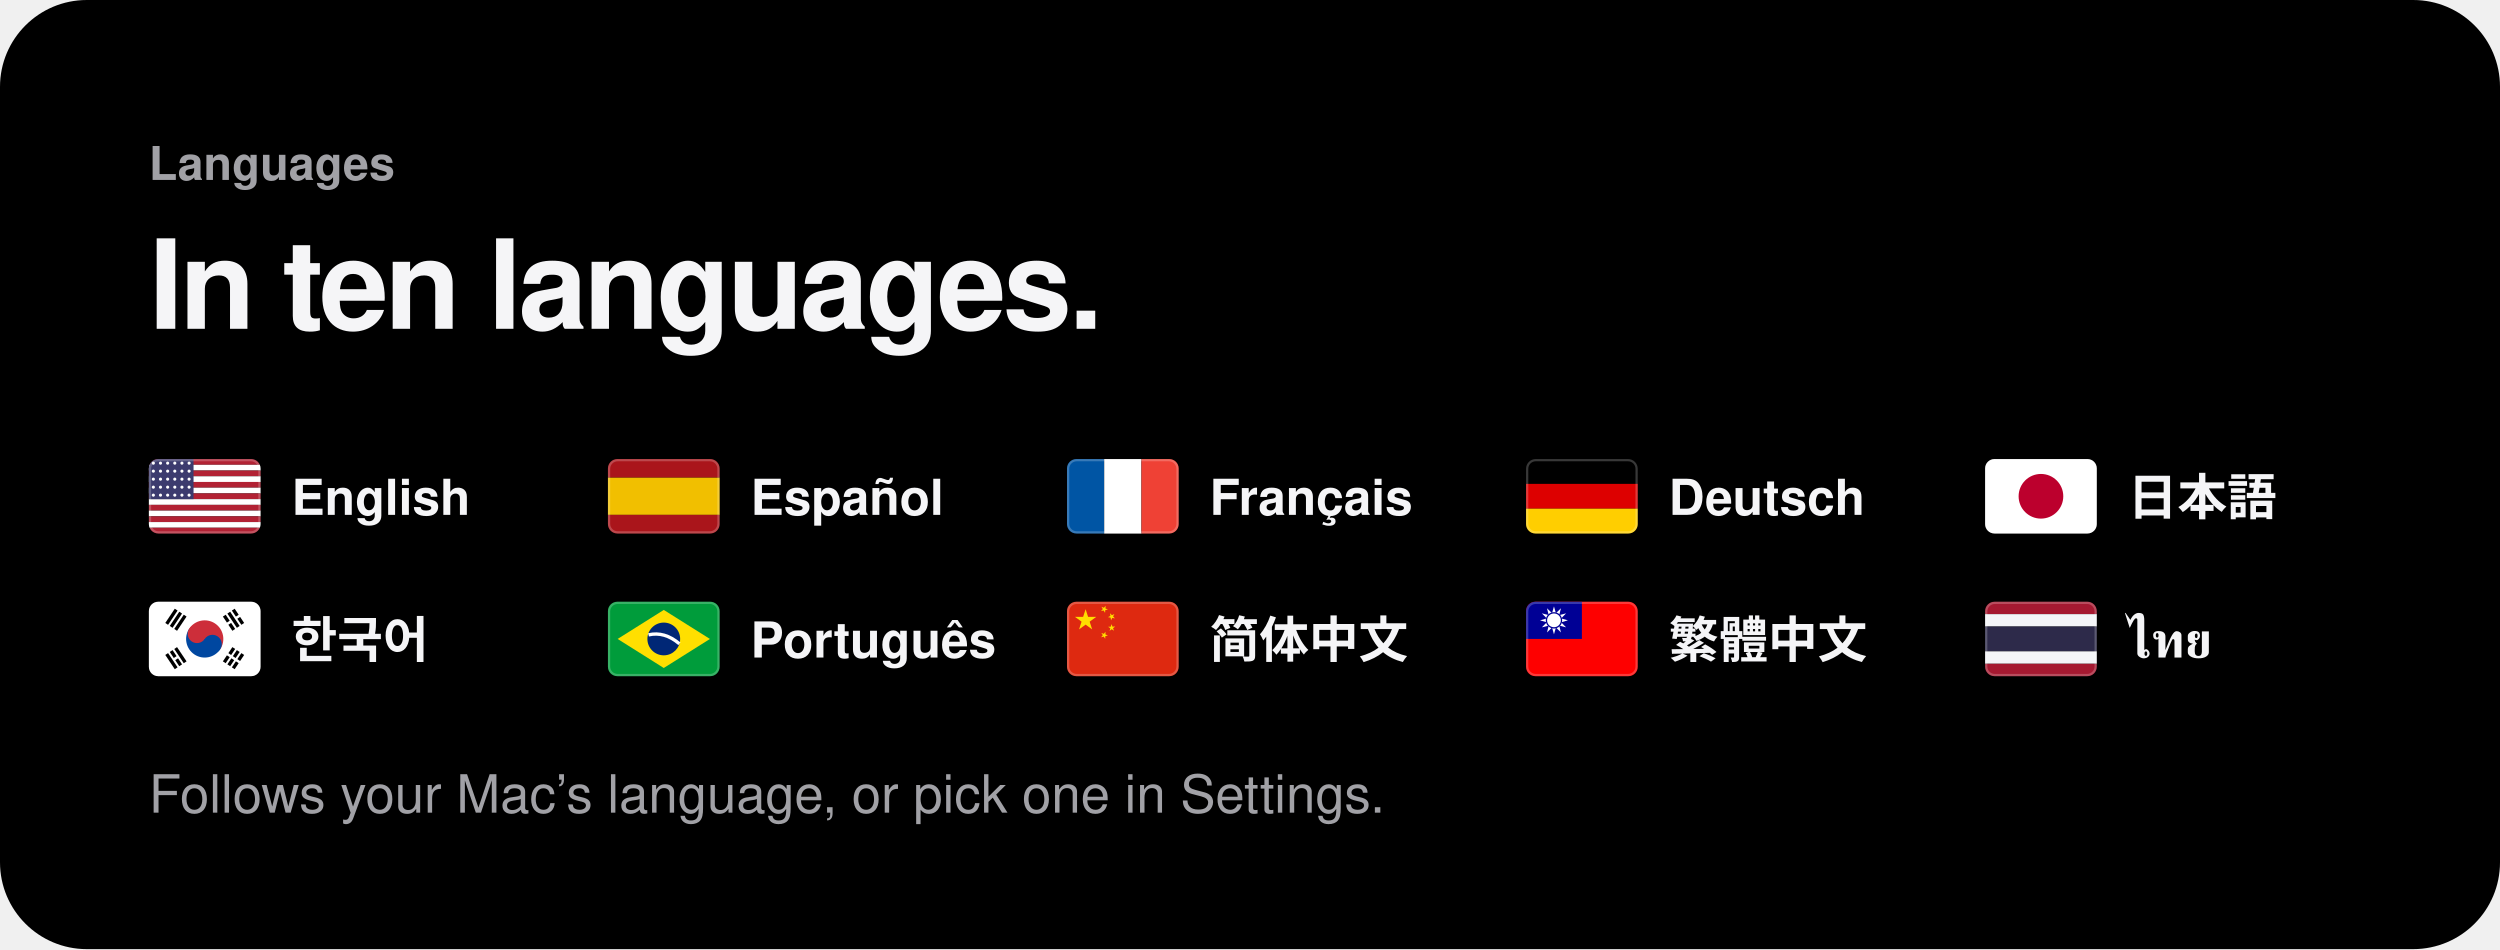
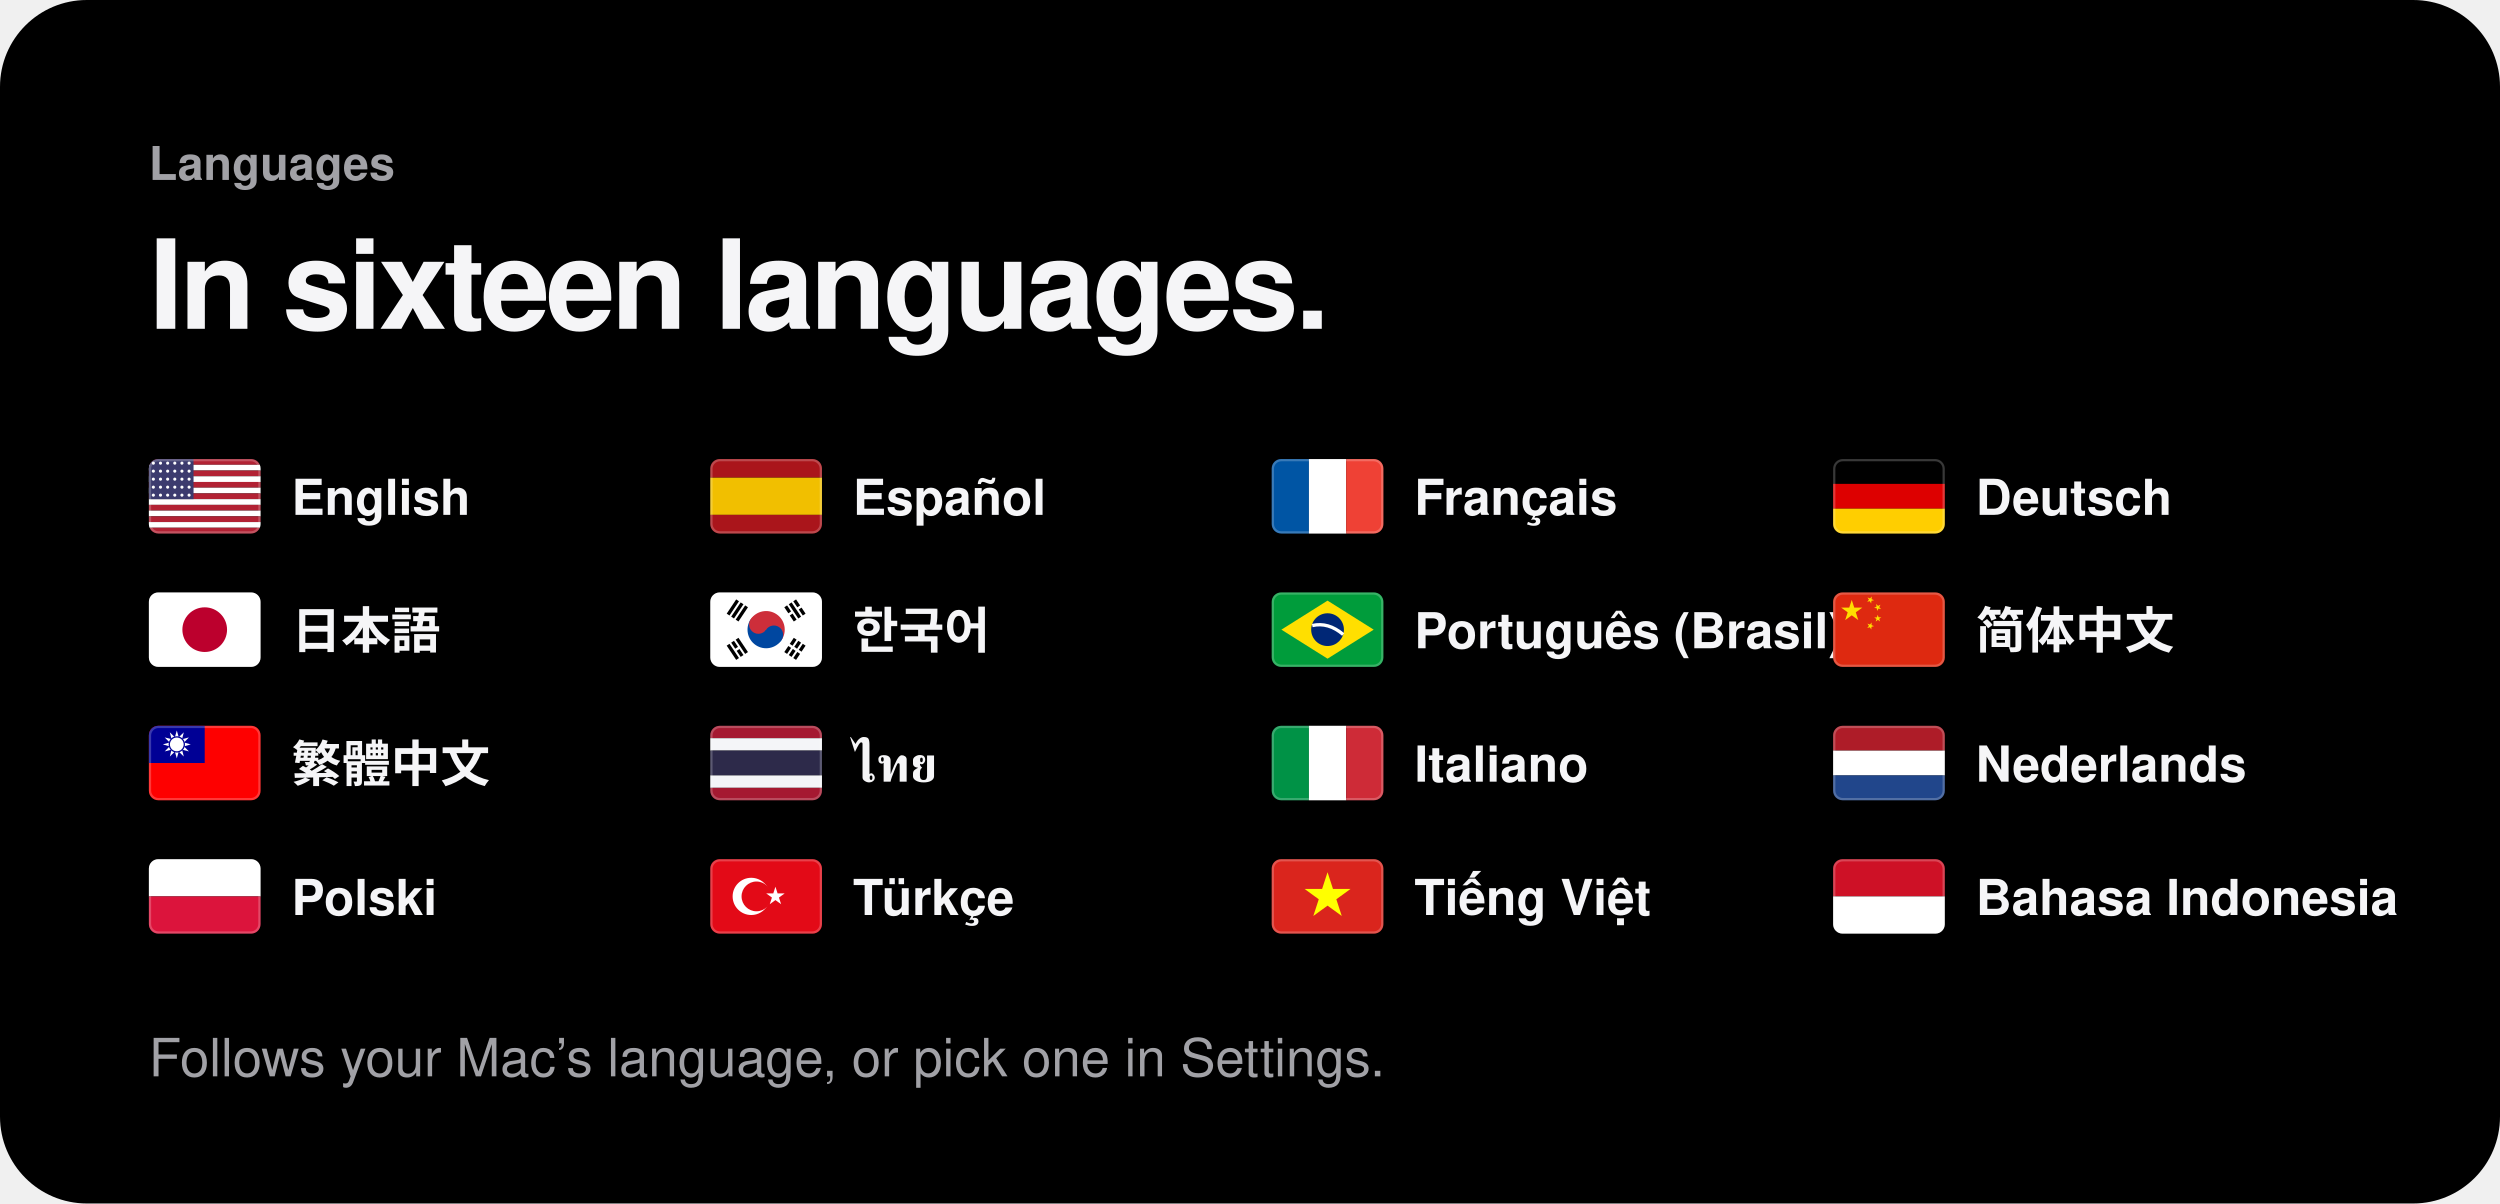
- <svg xmlns="http://www.w3.org/2000/svg" width="806" height="306" viewBox="0 0 806 306" role="img" aria-labelledby="title desc">
+ <svg xmlns="http://www.w3.org/2000/svg" width="806" height="388" viewBox="0 0 806 388" role="img" aria-labelledby="title desc">
  <style>
text{font-family:-apple-system,BlinkMacSystemFont,'SF Pro Display','Segoe UI',Helvetica,Arial,sans-serif}
.eyebrow{font-size:15px;font-weight:600;fill:#a1a1a6}
.h{font-weight:700;fill:#f5f5f7}
.p{fill:#a1a1a6}
.s{fill:#c7c7cc}
.b{font-weight:600;fill:#f5f5f7}
@keyframes breathe{0%,100%{opacity:.1}50%{opacity:1}}
@keyframes beat{0%,100%{opacity:.2}8%{opacity:1}34%{opacity:.2}}
@keyframes eq{0%,100%{transform:scaleY(.25)}50%{transform:scaleY(1)}}
.breathe{animation:breathe 4.5s ease-in-out infinite}
.beat{animation:beat 1.1s ease-out infinite}
.eq{transform-box:fill-box;transform-origin:50% 100%;animation:eq 1.1s ease-in-out infinite}
</style>
  <defs>
    <linearGradient id="lid" x1="0" y1="0" x2=".55" y2="1">
      <stop offset="0" stop-color="#2c2c2f" />
      <stop offset=".5" stop-color="#171719" />
      <stop offset="1" stop-color="#0b0b0c" />
    </linearGradient>
    <radialGradient id="glow">
      <stop offset="0" stop-color="#fff" stop-opacity=".62" />
      <stop offset=".2" stop-color="#fff" stop-opacity=".27" />
      <stop offset=".55" stop-color="#fff" stop-opacity=".07" />
      <stop offset="1" stop-color="#fff" stop-opacity="0" />
    </radialGradient>
    <clipPath id="panel">
-       <rect width="806" height="306" rx="28" />
+       <rect width="806" height="388" rx="28" />
    </clipPath>
  </defs>
-   <rect width="806" height="306" rx="28" fill="#000" />
+   <rect width="806" height="388" rx="28" fill="#000" />
  <g clip-path="url(#panel)">
    <text x="48" y="58" class="eyebrow">Languages</text>
-     <text x="48" y="106" class="h" font-size="40" letter-spacing="-.03em">In ten languages.</text>
+     <text x="48" y="106" class="h" font-size="40" letter-spacing="-.03em">In sixteen languages.</text>
    <g transform="translate(48,148) scale(1.2)">
      <clipPath id="flag-us">
        <rect width="30" height="20" rx="2.5" />
      </clipPath>
      <g clip-path="url(#flag-us)">
        <rect y="0.00" width="30" height="1.54" fill="#B22234" />
        <rect y="1.54" width="30" height="1.54" fill="#fff" />
        <rect y="3.08" width="30" height="1.54" fill="#B22234" />
        <rect y="4.62" width="30" height="1.54" fill="#fff" />
        <rect y="6.15" width="30" height="1.54" fill="#B22234" />
        <rect y="7.69" width="30" height="1.54" fill="#fff" />
        <rect y="9.23" width="30" height="1.54" fill="#B22234" />
        <rect y="10.77" width="30" height="1.54" fill="#fff" />
        <rect y="12.31" width="30" height="1.54" fill="#B22234" />
        <rect y="13.85" width="30" height="1.54" fill="#fff" />
        <rect y="15.38" width="30" height="1.54" fill="#B22234" />
        <rect y="16.92" width="30" height="1.54" fill="#fff" />
        <rect y="18.46" width="30" height="1.54" fill="#B22234" />
        <rect width="12" height="10.77" fill="#3C3B6E" />
        <g fill="#fff">
          <circle cx="1.20" cy="1.10" r=".42" />
          <circle cx="3.12" cy="1.10" r=".42" />
          <circle cx="5.04" cy="1.10" r=".42" />
          <circle cx="6.96" cy="1.10" r=".42" />
          <circle cx="8.88" cy="1.10" r=".42" />
          <circle cx="10.80" cy="1.10" r=".42" />
          <circle cx="1.20" cy="3.25" r=".42" />
          <circle cx="3.12" cy="3.25" r=".42" />
          <circle cx="5.04" cy="3.25" r=".42" />
          <circle cx="6.96" cy="3.25" r=".42" />
          <circle cx="8.88" cy="3.25" r=".42" />
          <circle cx="10.80" cy="3.25" r=".42" />
          <circle cx="1.20" cy="5.40" r=".42" />
          <circle cx="3.12" cy="5.40" r=".42" />
          <circle cx="5.04" cy="5.40" r=".42" />
          <circle cx="6.96" cy="5.40" r=".42" />
          <circle cx="8.88" cy="5.40" r=".42" />
          <circle cx="10.80" cy="5.40" r=".42" />
          <circle cx="1.20" cy="7.55" r=".42" />
          <circle cx="3.12" cy="7.55" r=".42" />
          <circle cx="5.04" cy="7.55" r=".42" />
          <circle cx="6.96" cy="7.55" r=".42" />
          <circle cx="8.88" cy="7.55" r=".42" />
          <circle cx="10.80" cy="7.55" r=".42" />
          <circle cx="1.20" cy="9.70" r=".42" />
          <circle cx="3.12" cy="9.70" r=".42" />
          <circle cx="5.04" cy="9.70" r=".42" />
          <circle cx="6.96" cy="9.70" r=".42" />
          <circle cx="8.88" cy="9.70" r=".42" />
          <circle cx="10.80" cy="9.70" r=".42" />
        </g>
      </g>
      <rect x=".3" y=".3" width="29.4" height="19.4" rx="2.3" fill="none" stroke="#fff" stroke-opacity=".22" stroke-width=".6" />
    </g>
    <text x="94" y="166" class="b" font-size="16">English</text>
-     <g transform="translate(196,148) scale(1.2)">
+     <g transform="translate(229,148) scale(1.2)">
      <clipPath id="flag-es">
        <rect width="30" height="20" rx="2.5" />
      </clipPath>
      <g clip-path="url(#flag-es)">
        <rect y="0.00" width="30" height="5.00" fill="#AA151B" />
        <rect y="5.00" width="30" height="10.00" fill="#F1BF00" />
        <rect y="15.00" width="30" height="5.00" fill="#AA151B" />
      </g>
      <rect x=".3" y=".3" width="29.4" height="19.4" rx="2.3" fill="none" stroke="#fff" stroke-opacity=".22" stroke-width=".6" />
    </g>
-     <text x="242" y="166" class="b" font-size="16">Español</text>
-     <g transform="translate(344,148) scale(1.2)">
+     <text x="275" y="166" class="b" font-size="16">Español</text>
+     <g transform="translate(410,148) scale(1.2)">
      <clipPath id="flag-fr">
        <rect width="30" height="20" rx="2.5" />
      </clipPath>
      <g clip-path="url(#flag-fr)">
        <rect x="0.00" width="10.00" height="20" fill="#0055A4" />
        <rect x="10.00" width="10.00" height="20" fill="#fff" />
        <rect x="20.00" width="10.00" height="20" fill="#EF4135" />
      </g>
      <rect x=".3" y=".3" width="29.4" height="19.4" rx="2.3" fill="none" stroke="#fff" stroke-opacity=".22" stroke-width=".6" />
    </g>
-     <text x="390" y="166" class="b" font-size="16">Français</text>
-     <g transform="translate(492,148) scale(1.2)">
+     <text x="456" y="166" class="b" font-size="16">Français</text>
+     <g transform="translate(591,148) scale(1.2)">
      <clipPath id="flag-de">
        <rect width="30" height="20" rx="2.5" />
      </clipPath>
      <g clip-path="url(#flag-de)">
        <rect y="0.00" width="30" height="6.67" fill="#000" />
        <rect y="6.67" width="30" height="6.67" fill="#DD0000" />
        <rect y="13.33" width="30" height="6.67" fill="#FFCE00" />
      </g>
      <rect x=".3" y=".3" width="29.4" height="19.4" rx="2.3" fill="none" stroke="#fff" stroke-opacity=".22" stroke-width=".6" />
    </g>
-     <text x="538" y="166" class="b" font-size="16">Deutsch</text>
-     <g transform="translate(640,148) scale(1.2)">
+     <text x="637" y="166" class="b" font-size="16">Deutsch</text>
+     <g transform="translate(48,191) scale(1.2)">
      <clipPath id="flag-jp">
        <rect width="30" height="20" rx="2.5" />
      </clipPath>
      <g clip-path="url(#flag-jp)">
        <rect width="30" height="20" fill="#fff" />
        <circle cx="15" cy="10" r="6" fill="#BC002D" />
      </g>
      <rect x=".3" y=".3" width="29.4" height="19.4" rx="2.3" fill="none" stroke="#fff" stroke-opacity=".22" stroke-width=".6" />
    </g>
-     <text x="686" y="166" class="b" font-size="16">日本語</text>
-     <g transform="translate(48,194) scale(1.2)">
+     <text x="94" y="209" class="b" font-size="16">日本語</text>
+     <g transform="translate(229,191) scale(1.2)">
      <clipPath id="flag-kr">
        <rect width="30" height="20" rx="2.5" />
      </clipPath>
      <g clip-path="url(#flag-kr)">
        <rect width="30" height="20" fill="#fff" />
        <g transform="translate(15,10) rotate(33.69)">
          <path d="M-5,0A5,5 0 0 1 5,0Z" fill="#CD2E3A" />
          <path d="M-5,0A5,5 0 0 0 5,0Z" fill="#0047A0" />
          <circle cx="-2.5" r="2.5" fill="#CD2E3A" />
          <circle cx="2.5" r="2.5" fill="#0047A0" />
        </g>
        <g transform="translate(15,10) rotate(33.69) translate(-9.3,0)">
          <rect x="-1.90" y="-2.3" width=".9" height="4.6" />
          <rect x="-0.45" y="-2.3" width=".9" height="4.6" />
          <rect x="1.00" y="-2.3" width=".9" height="4.6" />
        </g>
        <g transform="translate(15,10) rotate(33.69) translate(9.3,0)">
          <rect x="-1.90" y="-2.3" width=".9" height="1.95" />
          <rect x="-1.90" y="0.35" width=".9" height="1.95" />
          <rect x="-0.45" y="-2.3" width=".9" height="1.95" />
          <rect x="-0.45" y="0.35" width=".9" height="1.95" />
          <rect x="1.00" y="-2.3" width=".9" height="1.95" />
          <rect x="1.00" y="0.35" width=".9" height="1.95" />
        </g>
        <g transform="translate(15,10) rotate(-33.69) translate(9.3,0)">
          <rect x="-1.90" y="-2.3" width=".9" height="1.95" />
          <rect x="-1.90" y="0.35" width=".9" height="1.95" />
          <rect x="-0.45" y="-2.3" width=".9" height="4.6" />
          <rect x="1.00" y="-2.3" width=".9" height="1.95" />
          <rect x="1.00" y="0.35" width=".9" height="1.95" />
        </g>
        <g transform="translate(15,10) rotate(-33.69) translate(-9.3,0)">
          <rect x="-1.90" y="-2.3" width=".9" height="4.6" />
          <rect x="-0.45" y="-2.3" width=".9" height="1.95" />
          <rect x="-0.45" y="0.35" width=".9" height="1.95" />
          <rect x="1.00" y="-2.3" width=".9" height="4.6" />
        </g>
      </g>
      <rect x=".3" y=".3" width="29.4" height="19.4" rx="2.3" fill="none" stroke="#fff" stroke-opacity=".22" stroke-width=".6" />
    </g>
-     <text x="94" y="212" class="b" font-size="16">한국어</text>
-     <g transform="translate(196,194) scale(1.2)">
+     <text x="275" y="209" class="b" font-size="16">한국어</text>
+     <g transform="translate(410,191) scale(1.2)">
      <clipPath id="flag-br">
        <rect width="30" height="20" rx="2.5" />
      </clipPath>
      <g clip-path="url(#flag-br)">
        <rect width="30" height="20" fill="#009C3B" />
        <polygon points="15,2.2 27.4,10 15,17.8 2.6,10" fill="#FFDF00" />
        <circle cx="15" cy="10" r="4.4" fill="#002776" />
        <path d="M10.9,8.9Q15.2,7.9 19.2,11.3" fill="none" stroke="#fff" stroke-width=".9" />
      </g>
      <rect x=".3" y=".3" width="29.4" height="19.4" rx="2.3" fill="none" stroke="#fff" stroke-opacity=".22" stroke-width=".6" />
    </g>
-     <text x="242" y="212" class="b" font-size="16">Português</text>
-     <g transform="translate(344,194) scale(1.2)">
+     <text x="456" y="209" class="b" font-size="16">Português (Brasil)</text>
+     <g transform="translate(591,191) scale(1.2)">
      <clipPath id="flag-cn">
        <rect width="30" height="20" rx="2.5" />
      </clipPath>
      <g clip-path="url(#flag-cn)">
        <rect width="30" height="20" fill="#DE2910" />
        <g fill="#FFDE00">
          <polygon points="5.00,2.00 5.67,4.07 7.85,4.07 6.09,5.35 6.76,7.43 5.00,6.15 3.24,7.43 3.91,5.35 2.15,4.07 4.33,4.07" />
          <polygon points="9.14,2.51 9.62,1.97 9.25,1.34 9.91,1.63 10.39,1.08 10.33,1.80 11.00,2.09 10.29,2.25 10.22,2.97 9.85,2.35" />
          <polygon points="11.01,4.14 11.66,3.82 11.56,3.10 12.07,3.62 12.72,3.30 12.38,3.95 12.88,4.47 12.17,4.34 11.83,4.99 11.73,4.27" />
          <polygon points="11.04,6.73 11.76,6.70 11.96,6.00 12.21,6.68 12.94,6.66 12.37,7.10 12.62,7.79 12.01,7.38 11.44,7.83 11.64,7.13" />
          <polygon points="9.22,8.38 9.90,8.63 10.35,8.06 10.32,8.79 11.00,9.05 10.30,9.24 10.26,9.96 9.87,9.36 9.16,9.55 9.62,8.98" />
        </g>
      </g>
      <rect x=".3" y=".3" width="29.4" height="19.4" rx="2.3" fill="none" stroke="#fff" stroke-opacity=".22" stroke-width=".6" />
    </g>
-     <text x="390" y="212" class="b" font-size="16">简体中文</text>
-     <g transform="translate(492,194) scale(1.2)">
+     <text x="637" y="209" class="b" font-size="16">简体中文</text>
+     <g transform="translate(48,234) scale(1.2)">
      <clipPath id="flag-tw">
        <rect width="30" height="20" rx="2.5" />
      </clipPath>
      <g clip-path="url(#flag-tw)">
        <rect width="30" height="20" fill="#FE0000" />
        <rect width="15" height="10" fill="#000095" />
        <polygon points="7.50,1.25 8.02,3.07 9.38,1.75 8.91,3.59 10.75,3.12 9.43,4.48 11.25,5.00 9.43,5.52 10.75,6.88 8.91,6.41 9.38,8.25 8.02,6.93 7.50,8.75 6.98,6.93 5.63,8.25 6.09,6.41 4.25,6.88 5.57,5.52 3.75,5.00 5.57,4.48 4.25,3.12 6.09,3.59 5.62,1.75 6.98,3.07" fill="#fff" />
        <circle cx="7.5" cy="5" r="2.2" fill="#000095" />
        <circle cx="7.5" cy="5" r="1.85" fill="#fff" />
      </g>
      <rect x=".3" y=".3" width="29.4" height="19.4" rx="2.3" fill="none" stroke="#fff" stroke-opacity=".22" stroke-width=".6" />
    </g>
-     <text x="538" y="212" class="b" font-size="16">繁體中文</text>
-     <g transform="translate(640,194) scale(1.2)">
+     <text x="94" y="252" class="b" font-size="16">繁體中文</text>
+     <g transform="translate(229,234) scale(1.2)">
      <clipPath id="flag-th">
        <rect width="30" height="20" rx="2.5" />
      </clipPath>
      <g clip-path="url(#flag-th)">
        <rect y="0.00" width="30" height="3.33" fill="#A51931" />
        <rect y="3.33" width="30" height="3.33" fill="#F4F5F8" />
        <rect y="6.67" width="30" height="6.67" fill="#2D2A4A" />
        <rect y="13.33" width="30" height="3.33" fill="#F4F5F8" />
        <rect y="16.67" width="30" height="3.33" fill="#A51931" />
      </g>
      <rect x=".3" y=".3" width="29.4" height="19.4" rx="2.3" fill="none" stroke="#fff" stroke-opacity=".22" stroke-width=".6" />
    </g>
-     <text x="686" y="212" class="b" font-size="16">ไทย</text>
-     <text x="48" y="262" class="p" font-size="17">Follows your Mac’s language, or pick one in Settings.</text>
+     <text x="275" y="252" class="b" font-size="16">ไทย</text>
+     <g transform="translate(410,234) scale(1.2)">
+       <clipPath id="flag-it">
+         <rect width="30" height="20" rx="2.5" />
+       </clipPath>
+       <g clip-path="url(#flag-it)">
+         <rect x="0.00" width="10.00" height="20" fill="#009246" />
+         <rect x="10.00" width="10.00" height="20" fill="#fff" />
+         <rect x="20.00" width="10.00" height="20" fill="#CE2B37" />
+       </g>
+       <rect x=".3" y=".3" width="29.4" height="19.4" rx="2.3" fill="none" stroke="#fff" stroke-opacity=".22" stroke-width=".6" />
+     </g>
+     <text x="456" y="252" class="b" font-size="16">Italiano</text>
+     <g transform="translate(591,234) scale(1.2)">
+       <clipPath id="flag-nl">
+         <rect width="30" height="20" rx="2.5" />
+       </clipPath>
+       <g clip-path="url(#flag-nl)">
+         <rect y="0.00" width="30" height="6.67" fill="#AE1C28" />
+         <rect y="6.67" width="30" height="6.67" fill="#fff" />
+         <rect y="13.33" width="30" height="6.67" fill="#21468B" />
+       </g>
+       <rect x=".3" y=".3" width="29.4" height="19.4" rx="2.3" fill="none" stroke="#fff" stroke-opacity=".22" stroke-width=".6" />
+     </g>
+     <text x="637" y="252" class="b" font-size="16">Nederlands</text>
+     <g transform="translate(48,277) scale(1.2)">
+       <clipPath id="flag-pl">
+         <rect width="30" height="20" rx="2.5" />
+       </clipPath>
+       <g clip-path="url(#flag-pl)">
+         <rect y="0.00" width="30" height="10.00" fill="#fff" />
+         <rect y="10.00" width="30" height="10.00" fill="#DC143C" />
+       </g>
+       <rect x=".3" y=".3" width="29.4" height="19.4" rx="2.3" fill="none" stroke="#fff" stroke-opacity=".22" stroke-width=".6" />
+     </g>
+     <text x="94" y="295" class="b" font-size="16">Polski</text>
+     <g transform="translate(229,277) scale(1.2)">
+       <clipPath id="flag-tr">
+         <rect width="30" height="20" rx="2.5" />
+       </clipPath>
+       <g clip-path="url(#flag-tr)">
+         <rect width="30" height="20" fill="#E30A17" />
+         <circle cx="11" cy="10" r="5" fill="#fff" />
+         <circle cx="12.4" cy="10" r="4" fill="#E30A17" />
+         <polygon points="19.97,9.20 18.44,10.31 19.03,12.10 17.50,10.99 15.97,12.10 16.56,10.31 15.03,9.20 16.92,9.20 17.50,7.40 18.08,9.20" fill="#fff" />
+       </g>
+       <rect x=".3" y=".3" width="29.4" height="19.4" rx="2.3" fill="none" stroke="#fff" stroke-opacity=".22" stroke-width=".6" />
+     </g>
+     <text x="275" y="295" class="b" font-size="16">Türkçe</text>
+     <g transform="translate(410,277) scale(1.2)">
+       <clipPath id="flag-vi">
+         <rect width="30" height="20" rx="2.5" />
+       </clipPath>
+       <g clip-path="url(#flag-vi)">
+         <rect width="30" height="20" fill="#DA251D" />
+         <polygon points="15.00,3.50 16.46,7.99 21.18,7.99 17.36,10.77 18.82,15.26 15.00,12.48 11.18,15.26 12.64,10.77 8.82,7.99 13.54,7.99" fill="#FF0" />
+       </g>
+       <rect x=".3" y=".3" width="29.4" height="19.4" rx="2.3" fill="none" stroke="#fff" stroke-opacity=".22" stroke-width=".6" />
+     </g>
+     <text x="456" y="295" class="b" font-size="16">Tiếng Việt</text>
+     <g transform="translate(591,277) scale(1.2)">
+       <clipPath id="flag-id">
+         <rect width="30" height="20" rx="2.5" />
+       </clipPath>
+       <g clip-path="url(#flag-id)">
+         <rect y="0.00" width="30" height="10.00" fill="#CE1126" />
+         <rect y="10.00" width="30" height="10.00" fill="#fff" />
+       </g>
+       <rect x=".3" y=".3" width="29.4" height="19.4" rx="2.3" fill="none" stroke="#fff" stroke-opacity=".22" stroke-width=".6" />
+     </g>
+     <text x="637" y="295" class="b" font-size="16">Bahasa Indonesia</text>
+     <text x="48" y="347" class="p" font-size="17">Follows your Mac’s language, or pick one in Settings.</text>
  </g>
</svg>
